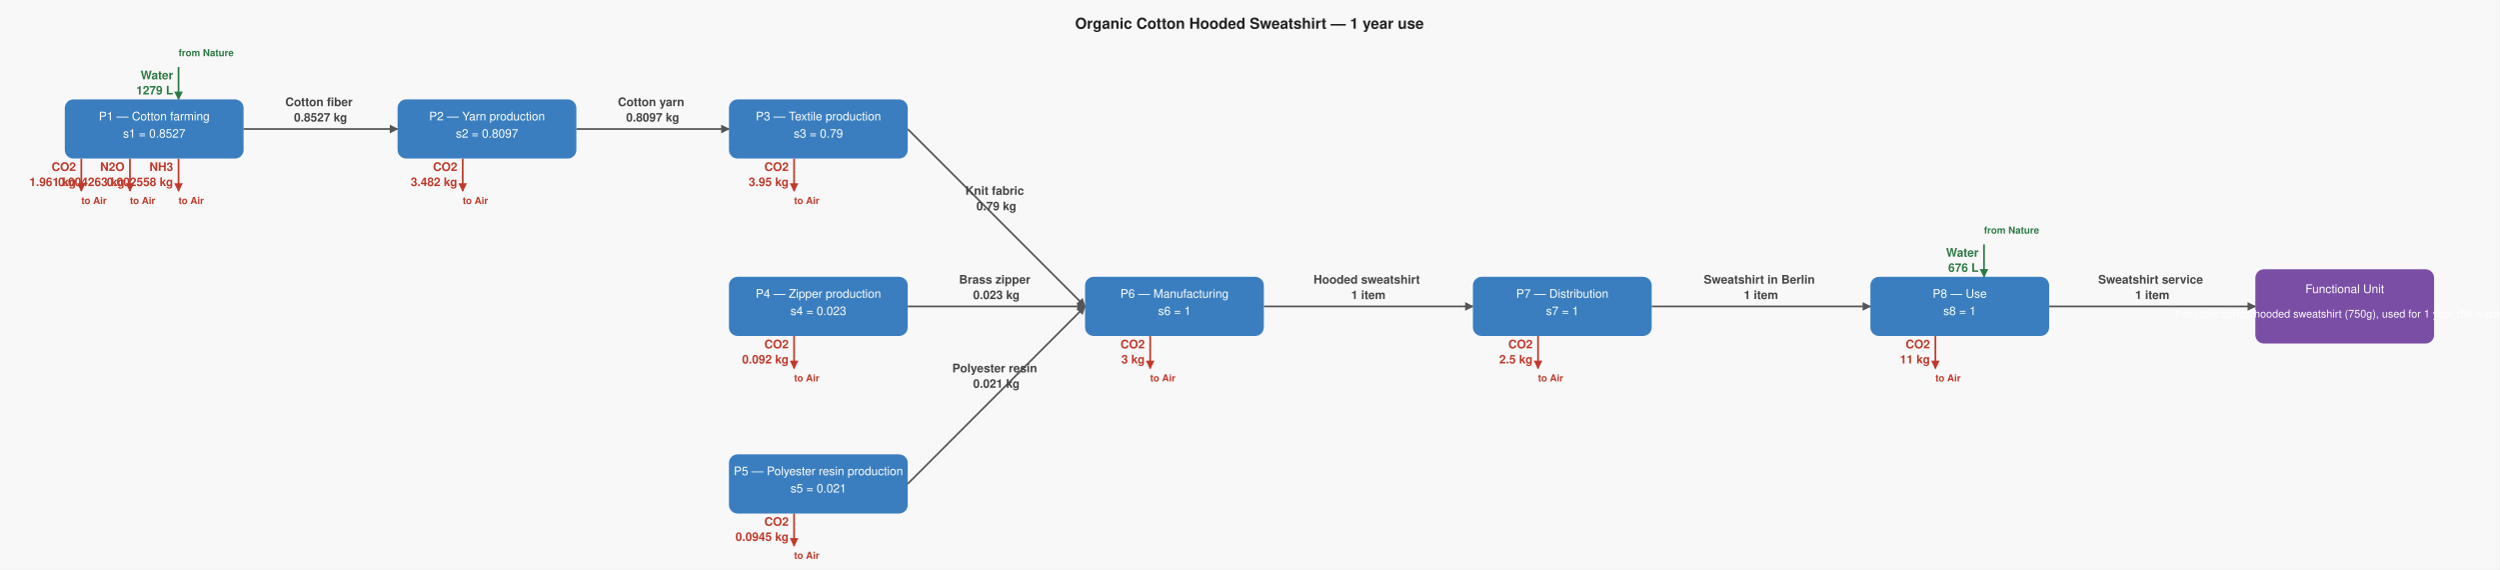
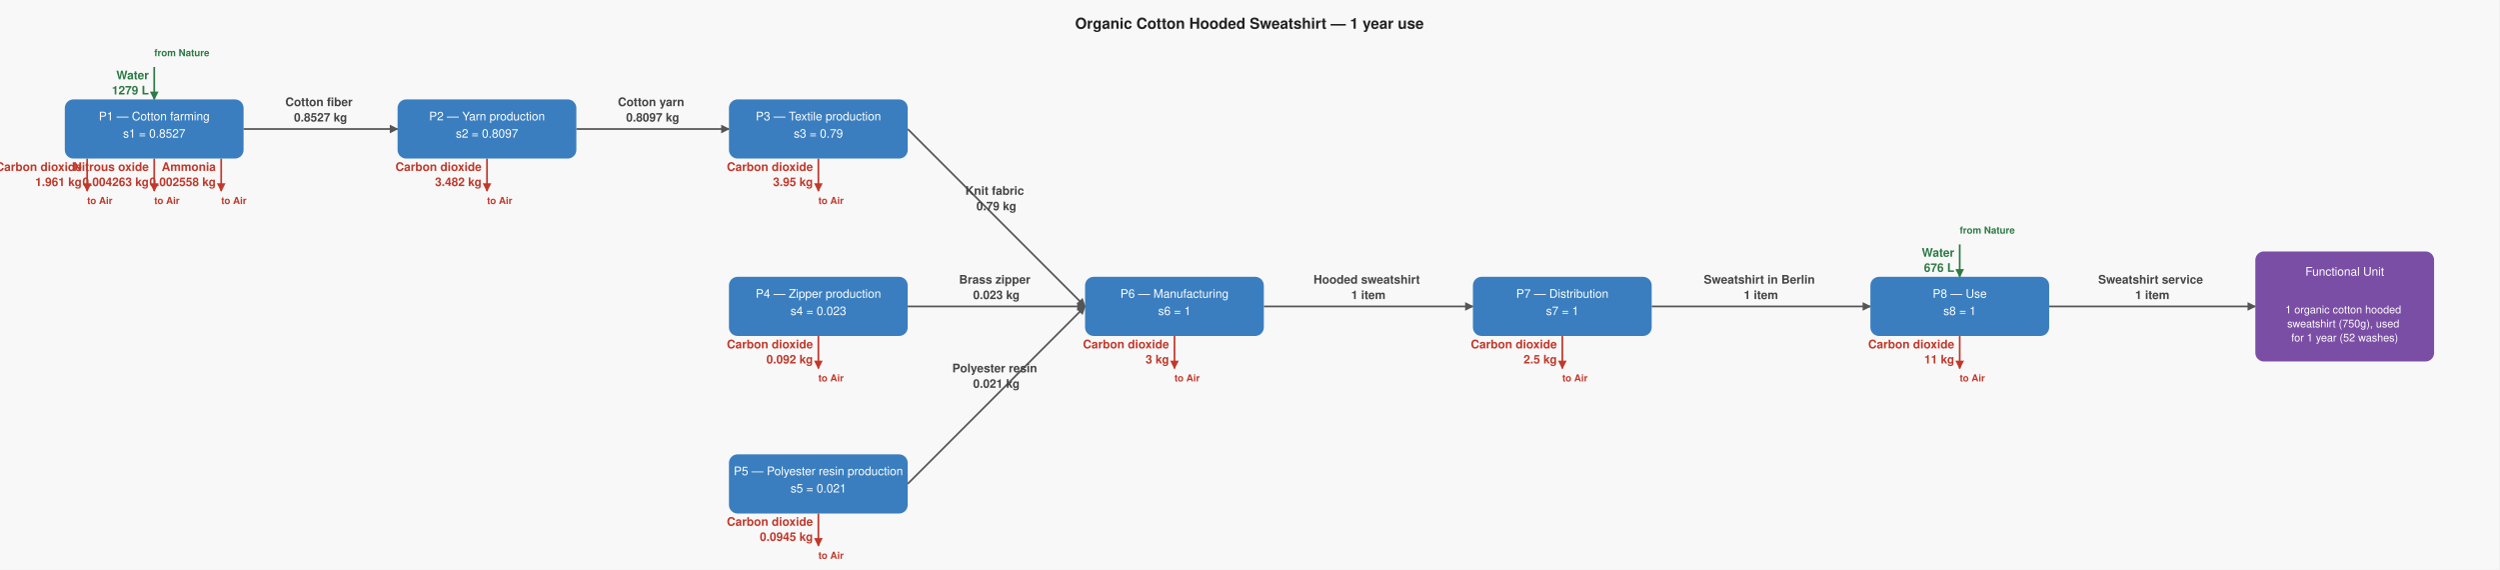
<svg xmlns="http://www.w3.org/2000/svg" width="2313.7" height="527.2" viewBox="0 -92.0 2313.7 527.2">
  <rect x="0" y="-92.0" width="2313.7" height="527.2" fill="#f8f8f8" />
  <defs>
    <marker id="arr" viewBox="0 0 10 10" refX="9" refY="5" markerWidth="5" markerHeight="5" orient="auto">
      <path d="M0,0 L10,5 L0,10 z" fill="#555555" />
    </marker>
    <marker id="arr-green" viewBox="0 0 10 10" refX="9" refY="5" markerWidth="5" markerHeight="5" orient="auto">
      <path d="M0,0 L10,5 L0,10 z" fill="#2d7a45" />
    </marker>
    <marker id="arr-red" viewBox="0 0 10 10" refX="9" refY="5" markerWidth="5" markerHeight="5" orient="auto">
      <path d="M0,0 L10,5 L0,10 z" fill="#c0392b" />
    </marker>
  </defs>
  <text x="1156.8" y="-65.4" text-anchor="middle" dominant-baseline="auto" font-family="Helvetica,Arial,sans-serif" font-size="14" font-weight="bold" fill="#222">Organic Cotton Hooded Sweatshirt — 1 year use</text>
-   <text x="165.3" y="-40.0" text-anchor="start" dominant-baseline="auto" font-family="Helvetica,Arial,sans-serif" font-size="9" font-weight="bold" fill="#2d7a45">from Nature</text>
-   <line x1="165.3" y1="-30.0" x2="165.3" y2="0.0" stroke="#2d7a45" stroke-width="1.6" marker-end="url(#arr-green)" />
-   <text x="160.3" y="-18.6" text-anchor="end" dominant-baseline="auto" font-family="Helvetica,Arial,sans-serif" font-size="11" font-weight="bold" fill="#2d7a45">Water</text>
-   <text x="160.3" y="-4.6" text-anchor="end" dominant-baseline="auto" font-family="Helvetica,Arial,sans-serif" font-size="11" font-weight="bold" fill="#2d7a45">1279 L</text>
-   <line x1="75.3" y1="54.8" x2="75.3" y2="84.8" stroke="#c0392b" stroke-width="1.6" marker-end="url(#arr-red)" />
-   <text x="70.3" y="66.2" text-anchor="end" dominant-baseline="auto" font-family="Helvetica,Arial,sans-serif" font-size="11" font-weight="bold" fill="#c0392b">CO2</text>
-   <text x="70.3" y="80.2" text-anchor="end" dominant-baseline="auto" font-family="Helvetica,Arial,sans-serif" font-size="11" font-weight="bold" fill="#c0392b">1.961 kg</text>
-   <text x="75.3" y="96.8" text-anchor="start" dominant-baseline="auto" font-family="Helvetica,Arial,sans-serif" font-size="9" font-weight="bold" fill="#c0392b">to Air</text>
-   <line x1="120.3" y1="54.8" x2="120.3" y2="84.8" stroke="#c0392b" stroke-width="1.6" marker-end="url(#arr-red)" />
-   <text x="115.3" y="66.2" text-anchor="end" dominant-baseline="auto" font-family="Helvetica,Arial,sans-serif" font-size="11" font-weight="bold" fill="#c0392b">N2O</text>
-   <text x="115.3" y="80.2" text-anchor="end" dominant-baseline="auto" font-family="Helvetica,Arial,sans-serif" font-size="11" font-weight="bold" fill="#c0392b">0.004263 kg</text>
-   <text x="120.3" y="96.8" text-anchor="start" dominant-baseline="auto" font-family="Helvetica,Arial,sans-serif" font-size="9" font-weight="bold" fill="#c0392b">to Air</text>
-   <line x1="165.3" y1="54.8" x2="165.3" y2="84.8" stroke="#c0392b" stroke-width="1.6" marker-end="url(#arr-red)" />
-   <text x="160.3" y="66.2" text-anchor="end" dominant-baseline="auto" font-family="Helvetica,Arial,sans-serif" font-size="11" font-weight="bold" fill="#c0392b">NH3</text>
-   <text x="160.3" y="80.2" text-anchor="end" dominant-baseline="auto" font-family="Helvetica,Arial,sans-serif" font-size="11" font-weight="bold" fill="#c0392b">0.002558 kg</text>
-   <text x="165.3" y="96.8" text-anchor="start" dominant-baseline="auto" font-family="Helvetica,Arial,sans-serif" font-size="9" font-weight="bold" fill="#c0392b">to Air</text>
-   <line x1="428.4" y1="54.8" x2="428.4" y2="84.8" stroke="#c0392b" stroke-width="1.6" marker-end="url(#arr-red)" />
-   <text x="423.4" y="66.2" text-anchor="end" dominant-baseline="auto" font-family="Helvetica,Arial,sans-serif" font-size="11" font-weight="bold" fill="#c0392b">CO2</text>
-   <text x="423.4" y="80.2" text-anchor="end" dominant-baseline="auto" font-family="Helvetica,Arial,sans-serif" font-size="11" font-weight="bold" fill="#c0392b">3.482 kg</text>
-   <text x="428.4" y="96.8" text-anchor="start" dominant-baseline="auto" font-family="Helvetica,Arial,sans-serif" font-size="9" font-weight="bold" fill="#c0392b">to Air</text>
-   <line x1="735.2" y1="54.8" x2="735.2" y2="84.8" stroke="#c0392b" stroke-width="1.6" marker-end="url(#arr-red)" />
-   <text x="730.2" y="66.2" text-anchor="end" dominant-baseline="auto" font-family="Helvetica,Arial,sans-serif" font-size="11" font-weight="bold" fill="#c0392b">CO2</text>
-   <text x="730.2" y="80.2" text-anchor="end" dominant-baseline="auto" font-family="Helvetica,Arial,sans-serif" font-size="11" font-weight="bold" fill="#c0392b">3.95 kg</text>
-   <text x="735.2" y="96.8" text-anchor="start" dominant-baseline="auto" font-family="Helvetica,Arial,sans-serif" font-size="9" font-weight="bold" fill="#c0392b">to Air</text>
-   <line x1="735.2" y1="219.0" x2="735.2" y2="249.0" stroke="#c0392b" stroke-width="1.6" marker-end="url(#arr-red)" />
-   <text x="730.2" y="230.4" text-anchor="end" dominant-baseline="auto" font-family="Helvetica,Arial,sans-serif" font-size="11" font-weight="bold" fill="#c0392b">CO2</text>
-   <text x="730.2" y="244.4" text-anchor="end" dominant-baseline="auto" font-family="Helvetica,Arial,sans-serif" font-size="11" font-weight="bold" fill="#c0392b">0.092 kg</text>
-   <text x="735.2" y="261.0" text-anchor="start" dominant-baseline="auto" font-family="Helvetica,Arial,sans-serif" font-size="9" font-weight="bold" fill="#c0392b">to Air</text>
-   <line x1="735.2" y1="383.2" x2="735.2" y2="413.2" stroke="#c0392b" stroke-width="1.6" marker-end="url(#arr-red)" />
-   <text x="730.2" y="394.6" text-anchor="end" dominant-baseline="auto" font-family="Helvetica,Arial,sans-serif" font-size="11" font-weight="bold" fill="#c0392b">CO2</text>
-   <text x="730.2" y="408.6" text-anchor="end" dominant-baseline="auto" font-family="Helvetica,Arial,sans-serif" font-size="11" font-weight="bold" fill="#c0392b">0.0945 kg</text>
-   <text x="735.2" y="425.2" text-anchor="start" dominant-baseline="auto" font-family="Helvetica,Arial,sans-serif" font-size="9" font-weight="bold" fill="#c0392b">to Air</text>
-   <line x1="1064.9" y1="219.0" x2="1064.9" y2="249.0" stroke="#c0392b" stroke-width="1.6" marker-end="url(#arr-red)" />
-   <text x="1059.9" y="230.4" text-anchor="end" dominant-baseline="auto" font-family="Helvetica,Arial,sans-serif" font-size="11" font-weight="bold" fill="#c0392b">CO2</text>
-   <text x="1059.9" y="244.4" text-anchor="end" dominant-baseline="auto" font-family="Helvetica,Arial,sans-serif" font-size="11" font-weight="bold" fill="#c0392b">3 kg</text>
-   <text x="1064.9" y="261.0" text-anchor="start" dominant-baseline="auto" font-family="Helvetica,Arial,sans-serif" font-size="9" font-weight="bold" fill="#c0392b">to Air</text>
-   <line x1="1424.0" y1="219.0" x2="1424.0" y2="249.0" stroke="#c0392b" stroke-width="1.6" marker-end="url(#arr-red)" />
-   <text x="1419.0" y="230.4" text-anchor="end" dominant-baseline="auto" font-family="Helvetica,Arial,sans-serif" font-size="11" font-weight="bold" fill="#c0392b">CO2</text>
-   <text x="1419.0" y="244.4" text-anchor="end" dominant-baseline="auto" font-family="Helvetica,Arial,sans-serif" font-size="11" font-weight="bold" fill="#c0392b">2.5 kg</text>
-   <text x="1424.0" y="261.0" text-anchor="start" dominant-baseline="auto" font-family="Helvetica,Arial,sans-serif" font-size="9" font-weight="bold" fill="#c0392b">to Air</text>
-   <text x="1836.9" y="124.2" text-anchor="start" dominant-baseline="auto" font-family="Helvetica,Arial,sans-serif" font-size="9" font-weight="bold" fill="#2d7a45">from Nature</text>
-   <line x1="1836.9" y1="134.2" x2="1836.9" y2="164.2" stroke="#2d7a45" stroke-width="1.6" marker-end="url(#arr-green)" />
-   <text x="1831.9" y="145.6" text-anchor="end" dominant-baseline="auto" font-family="Helvetica,Arial,sans-serif" font-size="11" font-weight="bold" fill="#2d7a45">Water</text>
-   <text x="1831.9" y="159.6" text-anchor="end" dominant-baseline="auto" font-family="Helvetica,Arial,sans-serif" font-size="11" font-weight="bold" fill="#2d7a45">676 L</text>
-   <line x1="1791.9" y1="219.0" x2="1791.9" y2="249.0" stroke="#c0392b" stroke-width="1.6" marker-end="url(#arr-red)" />
-   <text x="1786.9" y="230.4" text-anchor="end" dominant-baseline="auto" font-family="Helvetica,Arial,sans-serif" font-size="11" font-weight="bold" fill="#c0392b">CO2</text>
-   <text x="1786.9" y="244.4" text-anchor="end" dominant-baseline="auto" font-family="Helvetica,Arial,sans-serif" font-size="11" font-weight="bold" fill="#c0392b">11 kg</text>
-   <text x="1791.9" y="261.0" text-anchor="start" dominant-baseline="auto" font-family="Helvetica,Arial,sans-serif" font-size="9" font-weight="bold" fill="#c0392b">to Air</text>
+   <text x="142.8" y="-40.0" text-anchor="start" dominant-baseline="auto" font-family="Helvetica,Arial,sans-serif" font-size="9" font-weight="bold" fill="#2d7a45">from Nature</text>
+   <line x1="142.8" y1="-30.0" x2="142.8" y2="0.0" stroke="#2d7a45" stroke-width="1.6" marker-end="url(#arr-green)" />
+   <text x="137.8" y="-18.6" text-anchor="end" dominant-baseline="auto" font-family="Helvetica,Arial,sans-serif" font-size="11" font-weight="bold" fill="#2d7a45">Water</text>
+   <text x="137.8" y="-4.6" text-anchor="end" dominant-baseline="auto" font-family="Helvetica,Arial,sans-serif" font-size="11" font-weight="bold" fill="#2d7a45">1279 L</text>
+   <line x1="80.7" y1="54.8" x2="80.7" y2="84.8" stroke="#c0392b" stroke-width="1.6" marker-end="url(#arr-red)" />
+   <text x="75.7" y="66.2" text-anchor="end" dominant-baseline="auto" font-family="Helvetica,Arial,sans-serif" font-size="11" font-weight="bold" fill="#c0392b">Carbon dioxide</text>
+   <text x="75.7" y="80.2" text-anchor="end" dominant-baseline="auto" font-family="Helvetica,Arial,sans-serif" font-size="11" font-weight="bold" fill="#c0392b">1.961 kg</text>
+   <text x="80.7" y="96.8" text-anchor="start" dominant-baseline="auto" font-family="Helvetica,Arial,sans-serif" font-size="9" font-weight="bold" fill="#c0392b">to Air</text>
+   <line x1="142.8" y1="54.8" x2="142.8" y2="84.8" stroke="#c0392b" stroke-width="1.6" marker-end="url(#arr-red)" />
+   <text x="137.8" y="66.2" text-anchor="end" dominant-baseline="auto" font-family="Helvetica,Arial,sans-serif" font-size="11" font-weight="bold" fill="#c0392b">Nitrous oxide</text>
+   <text x="137.8" y="80.2" text-anchor="end" dominant-baseline="auto" font-family="Helvetica,Arial,sans-serif" font-size="11" font-weight="bold" fill="#c0392b">0.004263 kg</text>
+   <text x="142.8" y="96.8" text-anchor="start" dominant-baseline="auto" font-family="Helvetica,Arial,sans-serif" font-size="9" font-weight="bold" fill="#c0392b">to Air</text>
+   <line x1="204.8" y1="54.8" x2="204.8" y2="84.8" stroke="#c0392b" stroke-width="1.6" marker-end="url(#arr-red)" />
+   <text x="199.8" y="66.2" text-anchor="end" dominant-baseline="auto" font-family="Helvetica,Arial,sans-serif" font-size="11" font-weight="bold" fill="#c0392b">Ammonia</text>
+   <text x="199.8" y="80.2" text-anchor="end" dominant-baseline="auto" font-family="Helvetica,Arial,sans-serif" font-size="11" font-weight="bold" fill="#c0392b">0.002558 kg</text>
+   <text x="204.8" y="96.8" text-anchor="start" dominant-baseline="auto" font-family="Helvetica,Arial,sans-serif" font-size="9" font-weight="bold" fill="#c0392b">to Air</text>
+   <line x1="450.9" y1="54.8" x2="450.9" y2="84.8" stroke="#c0392b" stroke-width="1.6" marker-end="url(#arr-red)" />
+   <text x="445.9" y="66.2" text-anchor="end" dominant-baseline="auto" font-family="Helvetica,Arial,sans-serif" font-size="11" font-weight="bold" fill="#c0392b">Carbon dioxide</text>
+   <text x="445.9" y="80.2" text-anchor="end" dominant-baseline="auto" font-family="Helvetica,Arial,sans-serif" font-size="11" font-weight="bold" fill="#c0392b">3.482 kg</text>
+   <text x="450.9" y="96.8" text-anchor="start" dominant-baseline="auto" font-family="Helvetica,Arial,sans-serif" font-size="9" font-weight="bold" fill="#c0392b">to Air</text>
+   <line x1="757.7" y1="54.8" x2="757.7" y2="84.8" stroke="#c0392b" stroke-width="1.6" marker-end="url(#arr-red)" />
+   <text x="752.7" y="66.2" text-anchor="end" dominant-baseline="auto" font-family="Helvetica,Arial,sans-serif" font-size="11" font-weight="bold" fill="#c0392b">Carbon dioxide</text>
+   <text x="752.7" y="80.2" text-anchor="end" dominant-baseline="auto" font-family="Helvetica,Arial,sans-serif" font-size="11" font-weight="bold" fill="#c0392b">3.95 kg</text>
+   <text x="757.7" y="96.8" text-anchor="start" dominant-baseline="auto" font-family="Helvetica,Arial,sans-serif" font-size="9" font-weight="bold" fill="#c0392b">to Air</text>
+   <line x1="757.7" y1="219.0" x2="757.7" y2="249.0" stroke="#c0392b" stroke-width="1.6" marker-end="url(#arr-red)" />
+   <text x="752.7" y="230.4" text-anchor="end" dominant-baseline="auto" font-family="Helvetica,Arial,sans-serif" font-size="11" font-weight="bold" fill="#c0392b">Carbon dioxide</text>
+   <text x="752.7" y="244.4" text-anchor="end" dominant-baseline="auto" font-family="Helvetica,Arial,sans-serif" font-size="11" font-weight="bold" fill="#c0392b">0.092 kg</text>
+   <text x="757.7" y="261.0" text-anchor="start" dominant-baseline="auto" font-family="Helvetica,Arial,sans-serif" font-size="9" font-weight="bold" fill="#c0392b">to Air</text>
+   <line x1="757.7" y1="383.2" x2="757.7" y2="413.2" stroke="#c0392b" stroke-width="1.6" marker-end="url(#arr-red)" />
+   <text x="752.7" y="394.6" text-anchor="end" dominant-baseline="auto" font-family="Helvetica,Arial,sans-serif" font-size="11" font-weight="bold" fill="#c0392b">Carbon dioxide</text>
+   <text x="752.7" y="408.6" text-anchor="end" dominant-baseline="auto" font-family="Helvetica,Arial,sans-serif" font-size="11" font-weight="bold" fill="#c0392b">0.0945 kg</text>
+   <text x="757.7" y="425.2" text-anchor="start" dominant-baseline="auto" font-family="Helvetica,Arial,sans-serif" font-size="9" font-weight="bold" fill="#c0392b">to Air</text>
+   <line x1="1087.4" y1="219.0" x2="1087.4" y2="249.0" stroke="#c0392b" stroke-width="1.6" marker-end="url(#arr-red)" />
+   <text x="1082.4" y="230.4" text-anchor="end" dominant-baseline="auto" font-family="Helvetica,Arial,sans-serif" font-size="11" font-weight="bold" fill="#c0392b">Carbon dioxide</text>
+   <text x="1082.4" y="244.4" text-anchor="end" dominant-baseline="auto" font-family="Helvetica,Arial,sans-serif" font-size="11" font-weight="bold" fill="#c0392b">3 kg</text>
+   <text x="1087.4" y="261.0" text-anchor="start" dominant-baseline="auto" font-family="Helvetica,Arial,sans-serif" font-size="9" font-weight="bold" fill="#c0392b">to Air</text>
+   <line x1="1446.5" y1="219.0" x2="1446.5" y2="249.0" stroke="#c0392b" stroke-width="1.6" marker-end="url(#arr-red)" />
+   <text x="1441.5" y="230.4" text-anchor="end" dominant-baseline="auto" font-family="Helvetica,Arial,sans-serif" font-size="11" font-weight="bold" fill="#c0392b">Carbon dioxide</text>
+   <text x="1441.5" y="244.4" text-anchor="end" dominant-baseline="auto" font-family="Helvetica,Arial,sans-serif" font-size="11" font-weight="bold" fill="#c0392b">2.5 kg</text>
+   <text x="1446.5" y="261.0" text-anchor="start" dominant-baseline="auto" font-family="Helvetica,Arial,sans-serif" font-size="9" font-weight="bold" fill="#c0392b">to Air</text>
+   <text x="1814.4" y="124.2" text-anchor="start" dominant-baseline="auto" font-family="Helvetica,Arial,sans-serif" font-size="9" font-weight="bold" fill="#2d7a45">from Nature</text>
+   <line x1="1814.4" y1="134.2" x2="1814.4" y2="164.2" stroke="#2d7a45" stroke-width="1.6" marker-end="url(#arr-green)" />
+   <text x="1809.4" y="145.6" text-anchor="end" dominant-baseline="auto" font-family="Helvetica,Arial,sans-serif" font-size="11" font-weight="bold" fill="#2d7a45">Water</text>
+   <text x="1809.4" y="159.6" text-anchor="end" dominant-baseline="auto" font-family="Helvetica,Arial,sans-serif" font-size="11" font-weight="bold" fill="#2d7a45">676 L</text>
+   <line x1="1814.4" y1="219.0" x2="1814.4" y2="249.0" stroke="#c0392b" stroke-width="1.6" marker-end="url(#arr-red)" />
+   <text x="1809.4" y="230.4" text-anchor="end" dominant-baseline="auto" font-family="Helvetica,Arial,sans-serif" font-size="11" font-weight="bold" fill="#c0392b">Carbon dioxide</text>
+   <text x="1809.4" y="244.4" text-anchor="end" dominant-baseline="auto" font-family="Helvetica,Arial,sans-serif" font-size="11" font-weight="bold" fill="#c0392b">11 kg</text>
+   <text x="1814.4" y="261.0" text-anchor="start" dominant-baseline="auto" font-family="Helvetica,Arial,sans-serif" font-size="9" font-weight="bold" fill="#c0392b">to Air</text>
  <line x1="225.5" y1="27.4" x2="368.1" y2="27.4" stroke="#555555" stroke-width="1.6" marker-end="url(#arr)" />
  <text text-anchor="middle" font-family="Helvetica,Arial,sans-serif" font-size="11" font-weight="bold" fill="#444">
    <tspan x="296.8" y="6.2" dominant-baseline="auto">Cotton fiber</tspan>
    <tspan x="296.8" y="20.5" dominant-baseline="auto">0.8527 kg</tspan>
  </text>
  <line x1="533.6" y1="27.4" x2="674.9" y2="27.4" stroke="#555555" stroke-width="1.6" marker-end="url(#arr)" />
  <text text-anchor="middle" font-family="Helvetica,Arial,sans-serif" font-size="11" font-weight="bold" fill="#444">
    <tspan x="604.3" y="6.2" dominant-baseline="auto">Cotton yarn</tspan>
    <tspan x="604.3" y="20.5" dominant-baseline="auto">0.8097 kg</tspan>
  </text>
  <line x1="840.4" y1="27.4" x2="1004.6" y2="191.6" stroke="#555555" stroke-width="1.6" marker-end="url(#arr)" />
  <text text-anchor="middle" font-family="Helvetica,Arial,sans-serif" font-size="11" font-weight="bold" fill="#444">
    <tspan x="922.5" y="88.3" dominant-baseline="auto">Knit fabric</tspan>
    <tspan x="922.5" y="102.6" dominant-baseline="auto">0.79 kg</tspan>
  </text>
  <line x1="840.4" y1="191.6" x2="1004.6" y2="191.6" stroke="#555555" stroke-width="1.6" marker-end="url(#arr)" />
  <text text-anchor="middle" font-family="Helvetica,Arial,sans-serif" font-size="11" font-weight="bold" fill="#444">
    <tspan x="922.5" y="170.5" dominant-baseline="auto">Brass zipper</tspan>
    <tspan x="922.5" y="184.8" dominant-baseline="auto">0.023 kg</tspan>
  </text>
  <line x1="840.4" y1="355.8" x2="1004.6" y2="191.6" stroke="#555555" stroke-width="1.6" marker-end="url(#arr)" />
  <text text-anchor="middle" font-family="Helvetica,Arial,sans-serif" font-size="11" font-weight="bold" fill="#444">
    <tspan x="922.5" y="252.6" dominant-baseline="auto">Polyester resin</tspan>
    <tspan x="922.5" y="266.9" dominant-baseline="auto">0.021 kg</tspan>
  </text>
  <line x1="1170.2" y1="191.6" x2="1363.7" y2="191.6" stroke="#555555" stroke-width="1.6" marker-end="url(#arr)" />
  <text text-anchor="middle" font-family="Helvetica,Arial,sans-serif" font-size="11" font-weight="bold" fill="#444">
    <tspan x="1266.9" y="170.5" dominant-baseline="auto">Hooded sweatshirt</tspan>
    <tspan x="1266.9" y="184.8" dominant-baseline="auto">1 item</tspan>
  </text>
  <line x1="1529.2" y1="191.6" x2="1731.7" y2="191.6" stroke="#555555" stroke-width="1.6" marker-end="url(#arr)" />
  <text text-anchor="middle" font-family="Helvetica,Arial,sans-serif" font-size="11" font-weight="bold" fill="#444">
    <tspan x="1630.4" y="170.5" dominant-baseline="auto">Sweatshirt in Berlin</tspan>
    <tspan x="1630.4" y="184.8" dominant-baseline="auto">1 item</tspan>
  </text>
  <line x1="1897.2" y1="191.6" x2="2088.1" y2="191.6" stroke="#555555" stroke-width="1.6" marker-end="url(#arr)" />
  <text text-anchor="middle" font-family="Helvetica,Arial,sans-serif" font-size="11" font-weight="bold" fill="#444">
    <tspan x="1992.7" y="170.5" dominant-baseline="auto">Sweatshirt service</tspan>
    <tspan x="1992.7" y="184.8" dominant-baseline="auto">1 item</tspan>
  </text>
  <rect x="60.0" y="0.0" width="165.513" height="54.745" rx="8" fill="#3a7ebf" />
  <text x="142.8" y="19.4" text-anchor="middle" dominant-baseline="auto" font-family="Helvetica,Arial,sans-serif" font-size="11" font-weight="normal" fill="white">P1 — Cotton farming</text>
  <text x="142.8" y="35.4" text-anchor="middle" dominant-baseline="auto" font-family="Helvetica,Arial,sans-serif" font-size="11" font-weight="normal" fill="white">s1 = 0.8527</text>
  <rect x="368.1" y="0.0" width="165.513" height="54.745" rx="8" fill="#3a7ebf" />
  <text x="450.9" y="19.4" text-anchor="middle" dominant-baseline="auto" font-family="Helvetica,Arial,sans-serif" font-size="11" font-weight="normal" fill="white">P2 — Yarn production</text>
  <text x="450.9" y="35.4" text-anchor="middle" dominant-baseline="auto" font-family="Helvetica,Arial,sans-serif" font-size="11" font-weight="normal" fill="white">s2 = 0.8097</text>
  <rect x="674.9" y="0.0" width="165.513" height="54.745" rx="8" fill="#3a7ebf" />
  <text x="757.7" y="19.4" text-anchor="middle" dominant-baseline="auto" font-family="Helvetica,Arial,sans-serif" font-size="11" font-weight="normal" fill="white">P3 — Textile production</text>
  <text x="757.7" y="35.4" text-anchor="middle" dominant-baseline="auto" font-family="Helvetica,Arial,sans-serif" font-size="11" font-weight="normal" fill="white">s3 = 0.79</text>
  <rect x="674.9" y="164.2" width="165.513" height="54.745" rx="8" fill="#3a7ebf" />
  <text x="757.7" y="183.6" text-anchor="middle" dominant-baseline="auto" font-family="Helvetica,Arial,sans-serif" font-size="11" font-weight="normal" fill="white">P4 — Zipper production</text>
  <text x="757.7" y="199.6" text-anchor="middle" dominant-baseline="auto" font-family="Helvetica,Arial,sans-serif" font-size="11" font-weight="normal" fill="white">s4 = 0.023</text>
  <rect x="674.9" y="328.5" width="165.513" height="54.745" rx="8" fill="#3a7ebf" />
  <text x="757.7" y="347.8" text-anchor="middle" dominant-baseline="auto" font-family="Helvetica,Arial,sans-serif" font-size="11" font-weight="normal" fill="white">P5 — Polyester resin production</text>
  <text x="757.7" y="363.8" text-anchor="middle" dominant-baseline="auto" font-family="Helvetica,Arial,sans-serif" font-size="11" font-weight="normal" fill="white">s5 = 0.021</text>
  <rect x="1004.6" y="164.2" width="165.513" height="54.745" rx="8" fill="#3a7ebf" />
  <text x="1087.4" y="183.6" text-anchor="middle" dominant-baseline="auto" font-family="Helvetica,Arial,sans-serif" font-size="11" font-weight="normal" fill="white">P6 — Manufacturing</text>
  <text x="1087.4" y="199.6" text-anchor="middle" dominant-baseline="auto" font-family="Helvetica,Arial,sans-serif" font-size="11" font-weight="normal" fill="white">s6 = 1</text>
  <rect x="1363.7" y="164.2" width="165.513" height="54.745" rx="8" fill="#3a7ebf" />
  <text x="1446.5" y="183.6" text-anchor="middle" dominant-baseline="auto" font-family="Helvetica,Arial,sans-serif" font-size="11" font-weight="normal" fill="white">P7 — Distribution</text>
  <text x="1446.5" y="199.6" text-anchor="middle" dominant-baseline="auto" font-family="Helvetica,Arial,sans-serif" font-size="11" font-weight="normal" fill="white">s7 = 1</text>
  <rect x="1731.7" y="164.2" width="165.513" height="54.745" rx="8" fill="#3a7ebf" />
  <text x="1814.4" y="183.6" text-anchor="middle" dominant-baseline="auto" font-family="Helvetica,Arial,sans-serif" font-size="11" font-weight="normal" fill="white">P8 — Use</text>
  <text x="1814.4" y="199.6" text-anchor="middle" dominant-baseline="auto" font-family="Helvetica,Arial,sans-serif" font-size="11" font-weight="normal" fill="white">s8 = 1</text>
-   <rect x="2088.1" y="157.2" width="165.513" height="68.75" rx="8" fill="#7b4ea6" />
-   <text x="2170.9" y="179.2" text-anchor="middle" dominant-baseline="auto" font-family="Helvetica,Arial,sans-serif" font-size="11" font-weight="normal" fill="white">Functional Unit</text>
-   <text x="2170.9" y="201.9" text-anchor="middle" dominant-baseline="auto" font-family="Helvetica,Arial,sans-serif" font-size="10" font-weight="normal" fill="white">1 organic cotton hooded sweatshirt (750g), used for 1 year (52 washes)</text>
+   <rect x="2088.1" y="140.7" width="165.513" height="101.851" rx="8" fill="#7b4ea6" />
+   <text x="2170.9" y="163.1" text-anchor="middle" dominant-baseline="auto" font-family="Helvetica,Arial,sans-serif" font-size="11" font-weight="normal" fill="white">Functional Unit</text>
+   <text text-anchor="middle" font-family="Helvetica,Arial,sans-serif" font-size="10" font-weight="normal" fill="white">
+     <tspan x="2170.9" y="198.0" dominant-baseline="auto">1 organic cotton hooded</tspan>
+     <tspan x="2170.9" y="211.0" dominant-baseline="auto">sweatshirt (750g), used</tspan>
+     <tspan x="2170.9" y="224.0" dominant-baseline="auto">for 1 year (52 washes)</tspan>
+   </text>
</svg>
